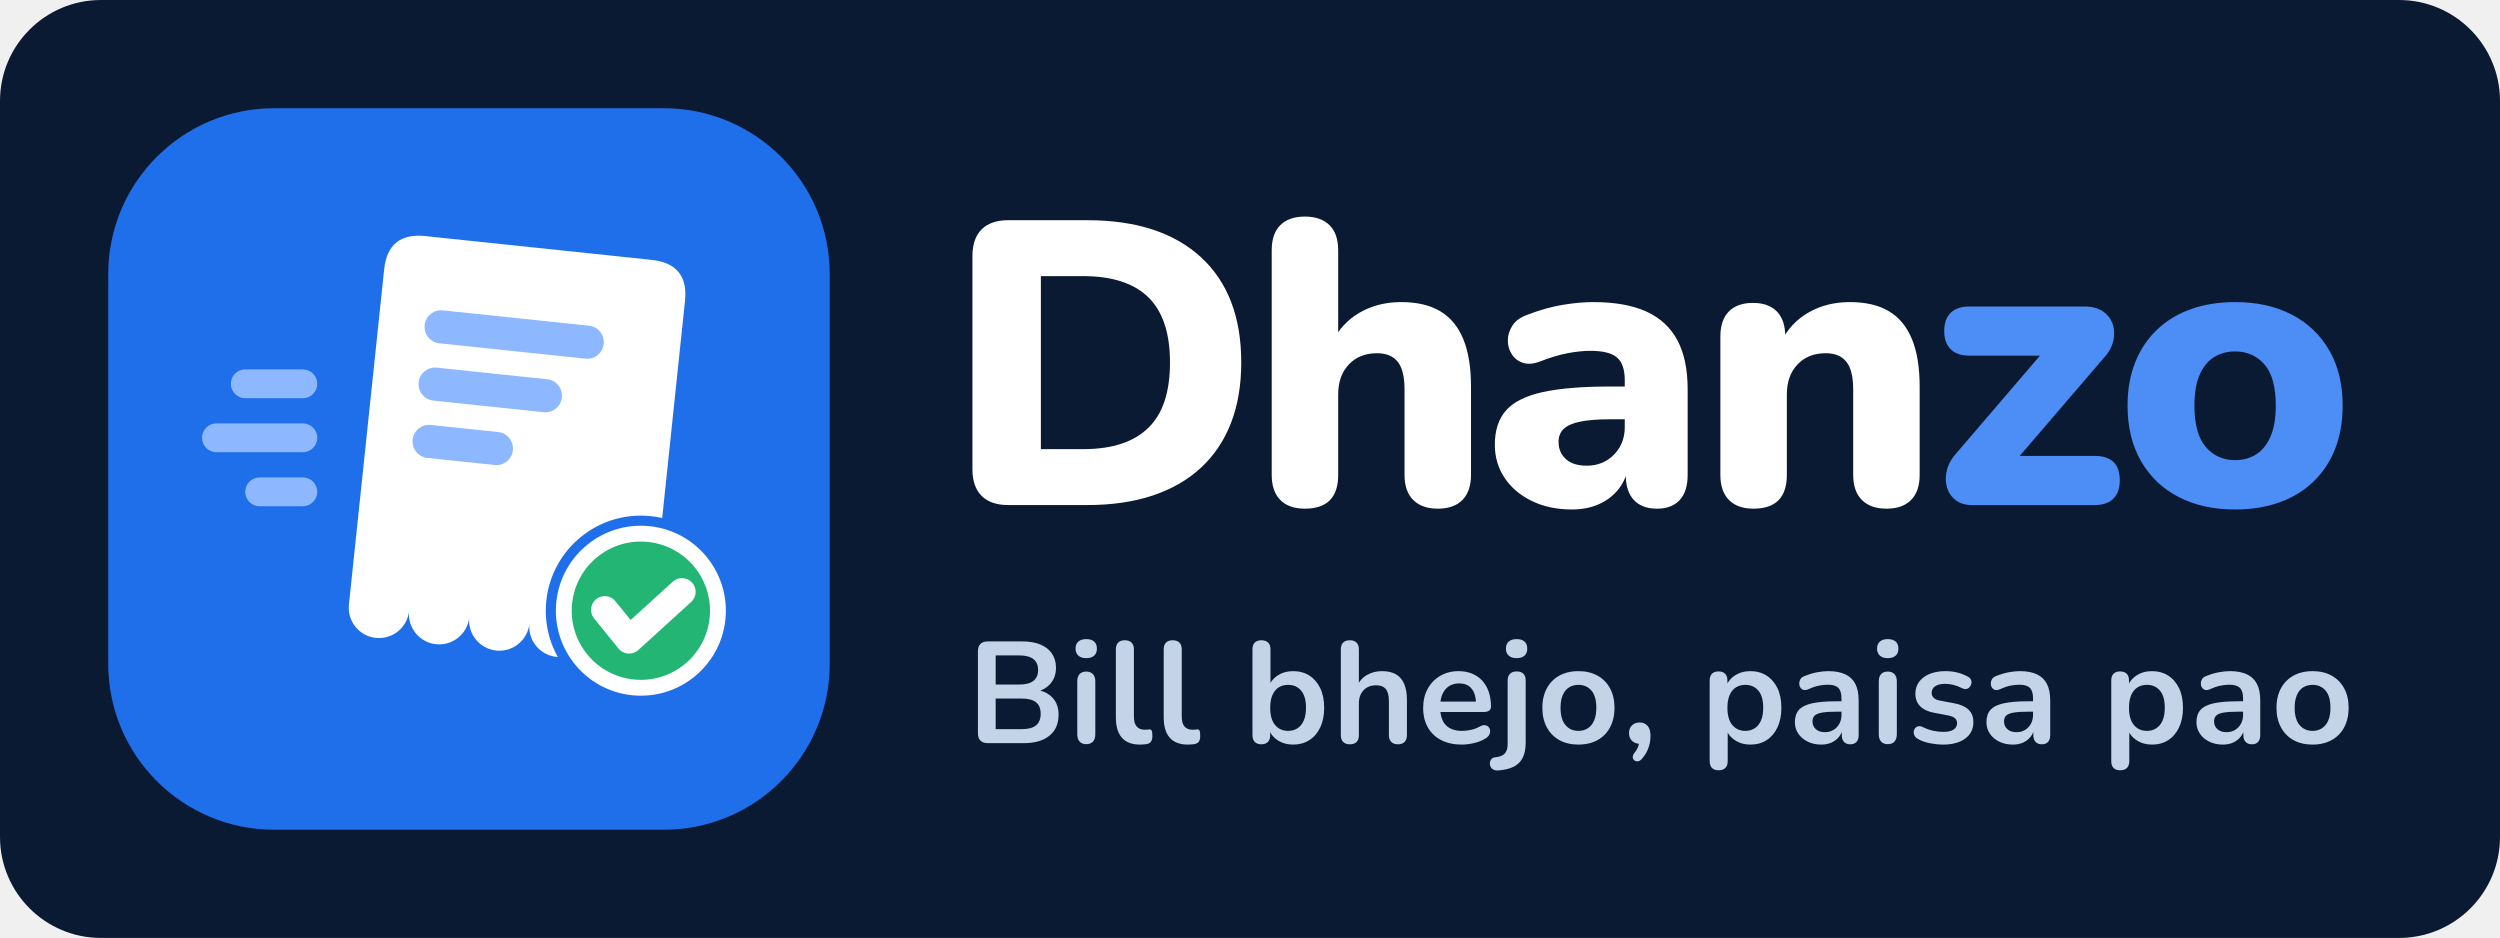
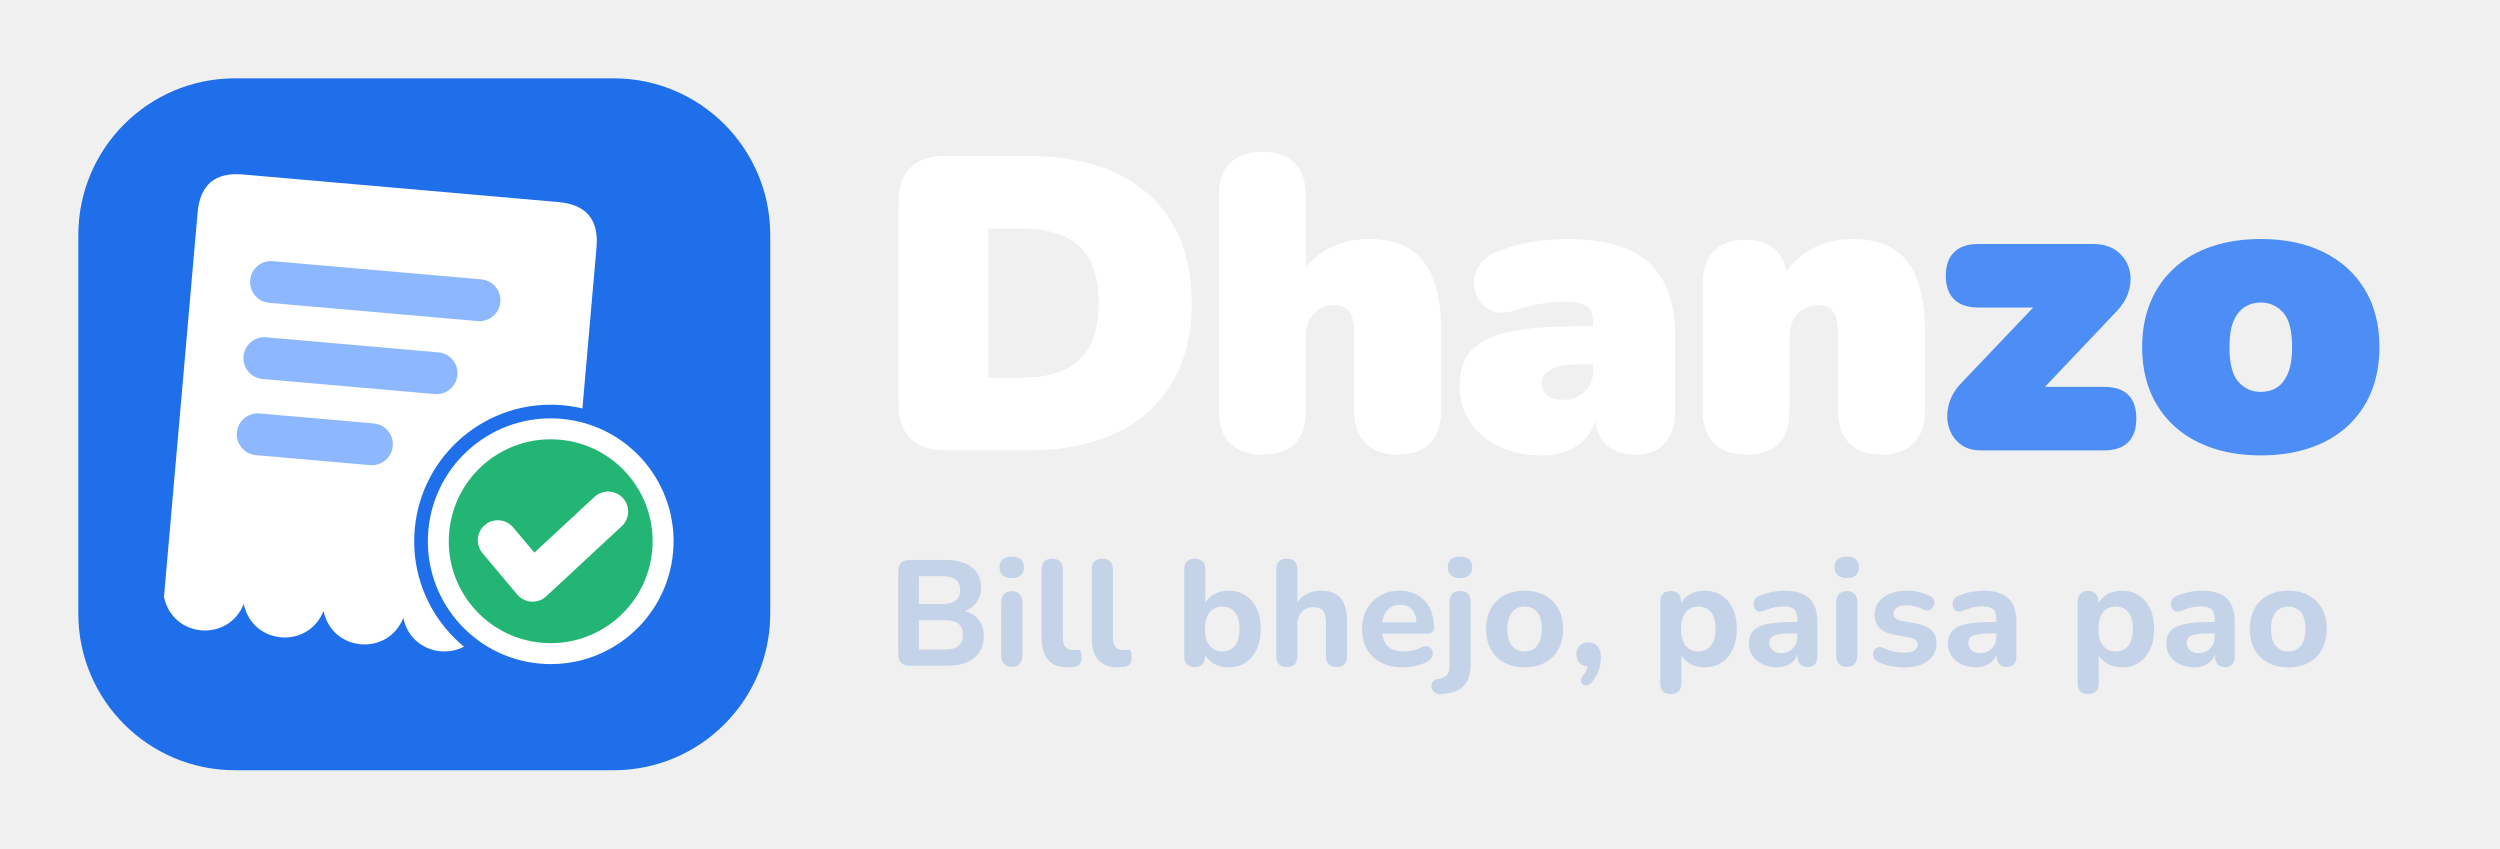
- <svg xmlns="http://www.w3.org/2000/svg" width="693" height="260" viewBox="0 0 693 260">
-   <rect width="693" height="260" rx="28" fill="#0B1A33" />
-   <g transform="translate(30 30)">
-     <rect width="200" height="200" rx="46" fill="#1F6FEB" />
-     <g transform="translate(100.00 100.00) scale(0.19965) translate(-140.66 -308.26)">
-       <g fill="#8DB8FF">
-         <rect x="-190" y="170" width="120" height="40" rx="20" />
-         <rect x="-230" y="245" width="160" height="40" rx="20" />
-         <rect x="-170" y="320" width="100" height="40" rx="20" />
-       </g>
-       <g transform="rotate(6 210 260)">
-         <path d="M52,0 H368 Q420,0 420,52 V520 A42.0,42 0 0 1 336.0,520 A42.0,42 0 0 1 252.0,520 A42.0,42 0 0 1 168.0,520 A42.0,42 0 0 1 84.0,520 A42.0,42 0 0 1 0.0,520 V52 Q0,0 52,0 Z" fill="#FFFFFF" />
+ <svg xmlns="http://www.w3.org/2000/svg" width="766" height="260" viewBox="0 0 766 260">
+   <g transform="translate(24 24)">
+     <rect width="212" height="212" rx="48" fill="#1F6FEB" />
+     <g transform="translate(106.00 106.00) scale(0.27884) translate(-266.39 -260.23)">
+       <g transform="rotate(5 220 235)">
+         <path d="M46,0 H394 Q440,0 440,46 V470 C426.8,514 365.2,514 352.0,470 C338.8,514 277.2,514 264.0,470 C250.8,514 189.2,514 176.0,470 C162.8,514 101.2,514 88.0,470 C74.8,514 13.2,514 0.0,470 V46 Q0,0 46,0 Z" fill="#FFFFFF" />
        <g fill="#8DB8FF">
-           <rect x="64" y="100" width="250" height="46" rx="23" />
-           <rect x="64" y="180" width="200" height="46" rx="23" />
-           <rect x="64" y="260" width="140" height="46" rx="23" />
+           <rect x="64" y="92" width="276" height="46" rx="23" />
+           <rect x="64" y="176" width="236" height="46" rx="23" />
+           <rect x="64" y="260" width="172" height="46" rx="23" />
        </g>
-         <circle cx="404" cy="486" r="132" fill="#1F6FEB" />
-         <circle cx="404" cy="486" r="118" fill="#FFFFFF" />
-         <circle cx="404" cy="486" r="96" fill="#22B573" />
-         <path d="M354,490 L392,528 L458,454" stroke="#FFFFFF" stroke-width="38" fill="none" stroke-linecap="round" stroke-linejoin="round" />
+         <circle cx="418" cy="372" r="150" fill="#1F6FEB" />
+         <circle cx="418" cy="372" r="135" fill="#FFFFFF" />
+         <circle cx="418" cy="372" r="112" fill="#22B573" />
+         <path d="M360,376 L402,418 L478,334" stroke="#FFFFFF" stroke-width="44" fill="none" stroke-linecap="round" stroke-linejoin="round" />
      </g>
    </g>
  </g>
-   <path d="M279.466 140.0Q274.651 140.0 272.104 137.454Q269.558 134.907 269.558 130.092V70.948Q269.558 66.133 272.104 63.586Q274.651 61.04 279.466 61.04H301.354Q321.764 61.04 332.919 71.312Q344.073 81.584 344.073 100.464Q344.073 109.931 341.223 117.267Q338.372 124.603 332.892 129.669Q327.412 134.736 319.5 137.368Q311.589 140.0 301.354 140.0ZM288.532 124.503H300.191Q306.336 124.503 310.845 123.007Q315.355 121.511 318.371 118.548Q321.387 115.585 322.854 111.07Q324.321 106.555 324.321 100.464Q324.321 88.282 318.315 82.409Q312.31 76.537 300.191 76.537H288.532ZM361.703 141.003Q357.277 141.003 354.899 138.595Q352.521 136.187 352.521 131.649V69.332Q352.521 64.794 354.899 62.416Q357.277 60.037 361.703 60.037Q366.13 60.037 368.537 62.416Q370.945 64.794 370.945 69.332V94.929H369.27Q371.894 89.526 376.942 86.632Q381.99 83.739 388.385 83.739Q394.993 83.739 399.249 86.283Q403.505 88.827 405.633 94.024Q407.761 99.221 407.761 107.21V131.649Q407.761 136.187 405.383 138.595Q403.005 141.003 398.578 141.003Q394.152 141.003 391.745 138.595Q389.337 136.187 389.337 131.649V107.989Q389.337 102.618 387.435 100.266Q385.534 97.913 381.72 97.913Q376.839 97.913 373.892 101.031Q370.945 104.149 370.945 109.36V131.649Q370.945 141.003 361.703 141.003ZM435.717 141.227Q429.462 141.227 424.627 138.877Q419.792 136.528 417.081 132.475Q414.369 128.421 414.369 123.28Q414.369 117.232 417.505 113.731Q420.641 110.23 427.643 108.688Q434.646 107.147 446.251 107.147H452.278V116.224H446.257Q441.232 116.224 438.074 116.869Q434.916 117.514 433.473 118.872Q432.031 120.229 432.031 122.502Q432.031 125.398 434.047 127.244Q436.063 129.089 439.856 129.089Q442.859 129.089 445.208 127.726Q447.558 126.363 448.971 123.953Q450.385 121.542 450.385 118.368V105.435Q450.385 100.954 448.24 99.103Q446.096 97.252 440.859 97.252Q437.984 97.252 434.552 97.903Q431.12 98.553 426.922 100.191Q424.155 101.252 422.131 100.564Q420.107 99.877 419.024 98.13Q417.942 96.384 417.968 94.277Q417.995 92.171 419.264 90.227Q420.533 88.283 423.301 87.286Q428.56 85.264 433.186 84.502Q437.813 83.739 441.627 83.739Q450.543 83.739 456.311 86.336Q462.079 88.933 464.948 94.264Q467.817 99.594 467.817 107.914V131.649Q467.817 136.187 465.631 138.595Q463.444 141.003 459.296 141.003Q455.147 141.003 452.904 138.595Q450.662 136.187 450.662 131.649V128.139L451.398 129.258Q450.774 132.912 448.665 135.581Q446.555 138.251 443.27 139.739Q439.984 141.227 435.717 141.227ZM486.071 141.003Q481.645 141.003 479.267 138.595Q476.889 136.187 476.889 131.649V93.258Q476.889 88.72 479.24 86.341Q481.592 83.963 485.906 83.963Q490.22 83.963 492.545 86.341Q494.87 88.72 494.87 93.258V99.061L493.638 94.929Q496.262 89.526 501.31 86.632Q506.358 83.739 512.753 83.739Q519.361 83.739 523.617 86.283Q527.873 88.827 530.001 94.024Q532.129 99.221 532.129 107.21V131.649Q532.129 136.187 529.751 138.595Q527.373 141.003 522.946 141.003Q518.52 141.003 516.113 138.595Q513.705 136.187 513.705 131.649V107.989Q513.705 102.618 511.803 100.266Q509.902 97.913 506.088 97.913Q501.207 97.913 498.26 101.031Q495.313 104.149 495.313 109.36V131.649Q495.313 141.003 486.071 141.003Z" fill="#FFFFFF" />
-   <path d="M546.586 140.0Q543.819 140.0 542.045 138.59Q540.272 137.179 539.664 134.993Q539.056 132.806 539.694 130.286Q540.331 127.767 542.379 125.548L569.095 94.372V98.585H545.861Q542.539 98.585 540.739 96.812Q538.939 95.039 538.939 91.775Q538.939 88.453 540.739 86.709Q542.539 84.965 545.861 84.965H577.893Q581.05 84.965 583.018 86.376Q584.986 87.786 585.677 89.973Q586.367 92.159 585.759 94.65Q585.151 97.14 583.104 99.3L555.774 131.142V126.38H580.683Q587.605 126.38 587.605 133.19Q587.605 136.454 585.831 138.227Q584.058 140.0 580.683 140.0ZM619.57 141.227Q610.578 141.227 603.88 137.755Q597.181 134.283 593.47 127.789Q589.758 121.296 589.758 112.453Q589.758 105.792 591.851 100.504Q593.944 95.216 597.88 91.438Q601.816 87.659 607.314 85.699Q612.813 83.739 619.57 83.739Q628.615 83.739 635.287 87.211Q641.959 90.683 645.671 97.12Q649.383 103.557 649.383 112.453Q649.383 119.115 647.289 124.432Q645.196 129.749 641.26 133.528Q637.324 137.307 631.826 139.267Q626.327 141.227 619.57 141.227ZM619.57 127.548Q622.915 127.548 625.438 125.932Q627.96 124.316 629.403 120.979Q630.846 117.643 630.846 112.453Q630.846 104.613 627.704 101.015Q624.563 97.417 619.57 97.417Q616.279 97.417 613.729 99.004Q611.18 100.591 609.737 103.901Q608.294 107.21 608.294 112.453Q608.294 120.235 611.436 123.892Q614.577 127.548 619.57 127.548Z" fill="#4C8DF6" />
-   <path d="M273.8 206.0Q272.48 206.0 271.78 205.3Q271.08 204.6 271.08 203.28V180.52Q271.08 179.2 271.78 178.5Q272.48 177.8 273.8 177.8H283.4Q286.36 177.8 288.44 178.68Q290.52 179.56 291.62 181.2Q292.72 182.84 292.72 185.12Q292.72 187.68 291.24 189.44Q289.76 191.2 287.2 191.8V191.2Q290.16 191.64 291.8 193.44Q293.44 195.24 293.44 198.12Q293.44 201.88 290.9 203.94Q288.36 206.0 283.84 206.0ZM276.0 202.12H283.2Q285.92 202.12 287.2 201.06Q288.48 200.0 288.48 197.88Q288.48 195.72 287.2 194.68Q285.92 193.64 283.2 193.64H276.0ZM276.0 189.76H282.52Q285.16 189.76 286.46 188.74Q287.76 187.72 287.76 185.72Q287.76 183.72 286.46 182.7Q285.16 181.68 282.52 181.68H276.0ZM301.1 206.28Q299.9 206.28 299.26 205.56Q298.62 204.84 298.62 203.56V188.88Q298.62 187.56 299.26 186.86Q299.9 186.16 301.1 186.16Q302.3 186.16 302.96 186.86Q303.62 187.56 303.62 188.88V203.56Q303.62 204.84 302.98 205.56Q302.34 206.28 301.1 206.28ZM301.1 182.44Q299.7 182.44 298.92 181.74Q298.14 181.04 298.14 179.8Q298.14 178.52 298.92 177.84Q299.7 177.16 301.1 177.16Q302.54 177.16 303.3 177.84Q304.06 178.52 304.06 179.8Q304.06 181.04 303.3 181.74Q302.54 182.44 301.1 182.44ZM316.0 206.4Q312.68 206.4 311.0 204.5Q309.32 202.6 309.32 198.92V180.0Q309.32 178.76 309.96 178.12Q310.6 177.48 311.8 177.48Q313.0 177.48 313.66 178.12Q314.32 178.76 314.32 180.0V198.68Q314.32 200.52 315.1 201.4Q315.88 202.28 317.32 202.28Q317.64 202.28 317.92 202.26Q318.2 202.24 318.48 202.2Q319.04 202.12 319.24 202.5Q319.44 202.88 319.44 204.04Q319.44 205.04 319.04 205.6Q318.64 206.16 317.72 206.28Q317.32 206.32 316.88 206.36Q316.44 206.4 316.0 206.4ZM329.26 206.4Q325.94 206.4 324.26 204.5Q322.58 202.6 322.58 198.92V180.0Q322.58 178.76 323.22 178.12Q323.86 177.48 325.06 177.48Q326.26 177.48 326.92 178.12Q327.58 178.76 327.58 180.0V198.68Q327.58 200.52 328.36 201.4Q329.14 202.28 330.58 202.28Q330.9 202.28 331.18 202.26Q331.46 202.24 331.74 202.2Q332.3 202.12 332.5 202.5Q332.7 202.88 332.7 204.04Q332.7 205.04 332.3 205.6Q331.9 206.16 330.98 206.28Q330.58 206.32 330.14 206.36Q329.7 206.4 329.26 206.4ZM358.46 206.4Q355.98 206.4 354.12 205.16Q352.26 203.92 351.66 201.84L352.1 200.84V203.76Q352.1 205.0 351.46 205.66Q350.82 206.32 349.66 206.32Q348.46 206.32 347.82 205.66Q347.18 205.0 347.18 203.76V180.0Q347.18 178.76 347.82 178.12Q348.46 177.48 349.66 177.48Q350.86 177.48 351.52 178.12Q352.18 178.76 352.18 180.0V190.4H351.7Q352.34 188.44 354.18 187.24Q356.02 186.04 358.46 186.04Q361.06 186.04 362.98 187.28Q364.9 188.52 365.98 190.78Q367.06 193.04 367.06 196.2Q367.06 199.32 365.98 201.62Q364.9 203.92 362.96 205.16Q361.02 206.4 358.46 206.4ZM357.06 202.6Q358.54 202.6 359.66 201.88Q360.78 201.16 361.4 199.74Q362.02 198.32 362.02 196.2Q362.02 193.0 360.66 191.42Q359.3 189.84 357.06 189.84Q355.58 189.84 354.46 190.54Q353.34 191.24 352.72 192.66Q352.1 194.08 352.1 196.2Q352.1 199.36 353.46 200.98Q354.82 202.6 357.06 202.6ZM374.16 206.32Q372.96 206.32 372.32 205.66Q371.68 205.0 371.68 203.76V180.0Q371.68 178.76 372.32 178.12Q372.96 177.48 374.16 177.48Q375.36 177.48 376.02 178.12Q376.68 178.76 376.68 180.0V190.36H376.12Q377.0 188.24 378.86 187.14Q380.72 186.04 383.08 186.04Q385.44 186.04 386.96 186.92Q388.48 187.8 389.24 189.58Q390.0 191.36 390.0 194.08V203.76Q390.0 205.0 389.36 205.66Q388.72 206.32 387.52 206.32Q386.32 206.32 385.66 205.66Q385.0 205.0 385.0 203.76V194.32Q385.0 192.04 384.14 191.0Q383.28 189.96 381.48 189.96Q379.28 189.96 377.98 191.34Q376.68 192.72 376.68 195.0V203.76Q376.68 206.32 374.16 206.32ZM405.22 206.4Q401.9 206.4 399.5 205.16Q397.1 203.92 395.8 201.64Q394.5 199.36 394.5 196.24Q394.5 193.2 395.76 190.92Q397.02 188.64 399.24 187.34Q401.46 186.04 404.3 186.04Q406.38 186.04 408.04 186.72Q409.7 187.4 410.88 188.68Q412.06 189.96 412.68 191.78Q413.3 193.6 413.3 195.88Q413.3 196.6 412.8 196.98Q412.3 197.36 411.38 197.36H398.54V194.48H409.78L409.14 195.08Q409.14 193.24 408.6 192.0Q408.06 190.76 407.04 190.1Q406.02 189.44 404.5 189.44Q402.82 189.44 401.64 190.22Q400.46 191.0 399.84 192.42Q399.22 193.84 399.22 195.8V196.08Q399.22 199.36 400.76 200.98Q402.3 202.6 405.3 202.6Q406.34 202.6 407.64 202.34Q408.94 202.08 410.1 201.44Q410.94 200.96 411.58 201.02Q412.22 201.08 412.6 201.48Q412.98 201.88 413.06 202.46Q413.14 203.04 412.84 203.64Q412.54 204.24 411.82 204.68Q410.42 205.56 408.6 205.98Q406.78 206.4 405.22 206.4ZM415.36 213.56Q414.48 213.64 413.92 213.3Q413.36 212.96 413.14 212.44Q412.92 211.92 413.0 211.36Q413.08 210.8 413.46 210.38Q413.84 209.96 414.48 209.92Q416.28 209.76 417.1 208.9Q417.92 208.04 417.92 206.28V188.64Q417.92 187.4 418.58 186.76Q419.24 186.12 420.44 186.12Q421.64 186.12 422.28 186.76Q422.92 187.4 422.92 188.64V205.84Q422.92 208.4 422.1 210.04Q421.28 211.68 419.62 212.52Q417.96 213.36 415.36 213.56ZM420.4 182.44Q419 182.44 418.22 181.74Q417.44 181.04 417.44 179.8Q417.44 178.52 418.22 177.84Q419 177.16 420.4 177.16Q421.84 177.16 422.6 177.84Q423.36 178.52 423.36 179.8Q423.36 181.04 422.6 181.74Q421.84 182.44 420.4 182.44ZM437.54 206.4Q434.5 206.4 432.26 205.16Q430.02 203.92 428.78 201.62Q427.54 199.32 427.54 196.2Q427.54 193.84 428.24 191.98Q428.94 190.12 430.26 188.78Q431.58 187.44 433.42 186.74Q435.26 186.04 437.54 186.04Q440.58 186.04 442.82 187.28Q445.06 188.52 446.3 190.8Q447.54 193.08 447.54 196.2Q447.54 198.56 446.84 200.44Q446.14 202.32 444.82 203.66Q443.5 205.0 441.66 205.7Q439.82 206.4 437.54 206.4ZM437.54 202.6Q439.02 202.6 440.14 201.88Q441.26 201.16 441.88 199.74Q442.5 198.32 442.5 196.2Q442.5 193.0 441.14 191.42Q439.78 189.84 437.54 189.84Q436.06 189.84 434.94 190.54Q433.82 191.24 433.2 192.66Q432.58 194.08 432.58 196.2Q432.58 199.36 433.94 200.98Q435.3 202.6 437.54 202.6ZM455.2 210.28Q454.68 210.92 454.1 211.02Q453.52 211.12 453.08 210.8Q452.64 210.48 452.6 209.9Q452.56 209.32 453.12 208.64Q453.92 207.64 454.2 206.64Q454.48 205.64 454.48 204.84L454.68 206.2Q453.28 206.2 452.42 205.38Q451.56 204.56 451.56 203.2Q451.56 201.92 452.36 201.1Q453.16 200.28 454.52 200.28Q455.92 200.28 456.72 201.22Q457.52 202.16 457.52 203.92Q457.52 204.88 457.34 205.9Q457.16 206.92 456.66 208.02Q456.16 209.12 455.2 210.28ZM476.4 213.52Q475.2 213.52 474.56 212.88Q473.92 212.24 473.92 211.0V188.64Q473.92 187.4 474.56 186.76Q475.2 186.12 476.36 186.12Q477.56 186.12 478.2 186.76Q478.84 187.4 478.84 188.64V191.76L478.4 190.56Q479 188.52 480.86 187.28Q482.72 186.04 485.2 186.04Q487.76 186.04 489.7 187.28Q491.64 188.52 492.72 190.78Q493.8 193.04 493.8 196.2Q493.8 199.32 492.72 201.62Q491.64 203.92 489.72 205.16Q487.8 206.4 485.2 206.4Q482.76 206.4 480.92 205.18Q479.08 203.96 478.44 202.0H478.92V211.0Q478.92 212.24 478.26 212.88Q477.6 213.52 476.4 213.52ZM483.8 202.6Q485.28 202.6 486.4 201.88Q487.52 201.16 488.14 199.74Q488.76 198.32 488.76 196.2Q488.76 193.0 487.4 191.42Q486.04 189.84 483.8 189.84Q482.32 189.84 481.2 190.54Q480.08 191.24 479.46 192.66Q478.84 194.08 478.84 196.2Q478.84 199.36 480.2 200.98Q481.56 202.6 483.8 202.6ZM504.86 206.4Q502.74 206.4 501.08 205.58Q499.42 204.76 498.48 203.36Q497.54 201.96 497.54 200.2Q497.54 198.04 498.66 196.78Q499.78 195.52 502.3 194.96Q504.82 194.4 509.06 194.4H511.06V197.28H509.1Q506.62 197.28 505.14 197.52Q503.66 197.76 503.04 198.34Q502.42 198.92 502.42 199.96Q502.42 201.28 503.34 202.12Q504.26 202.96 505.9 202.96Q507.22 202.96 508.24 202.34Q509.26 201.72 509.86 200.64Q510.46 199.56 510.46 198.16V193.56Q510.46 191.56 509.58 190.68Q508.7 189.8 506.62 189.8Q505.46 189.8 504.12 190.08Q502.78 190.36 501.3 191.04Q500.54 191.4 499.96 191.24Q499.38 191.08 499.06 190.58Q498.74 190.08 498.74 189.48Q498.74 188.88 499.06 188.3Q499.38 187.72 500.14 187.44Q501.98 186.68 503.68 186.36Q505.38 186.04 506.78 186.04Q509.66 186.04 511.52 186.92Q513.38 187.8 514.3 189.58Q515.22 191.36 515.22 194.16V203.76Q515.22 205.0 514.62 205.66Q514.02 206.32 512.9 206.32Q511.78 206.32 511.16 205.66Q510.54 205.0 510.54 203.76V201.84H510.86Q510.58 203.24 509.76 204.26Q508.94 205.28 507.7 205.84Q506.46 206.4 504.86 206.4ZM523.28 206.28Q522.08 206.28 521.44 205.56Q520.8 204.84 520.8 203.56V188.88Q520.8 187.56 521.44 186.86Q522.08 186.16 523.28 186.16Q524.48 186.16 525.14 186.86Q525.8 187.56 525.8 188.88V203.56Q525.8 204.84 525.16 205.56Q524.52 206.28 523.28 206.28ZM523.28 182.44Q521.88 182.44 521.1 181.74Q520.32 181.04 520.32 179.8Q520.32 178.52 521.1 177.84Q521.88 177.16 523.28 177.16Q524.72 177.16 525.48 177.84Q526.24 178.52 526.24 179.8Q526.24 181.04 525.48 181.74Q524.72 182.44 523.28 182.44ZM538.66 206.4Q536.94 206.4 535.02 206.04Q533.1 205.68 531.58 204.8Q530.94 204.4 530.68 203.86Q530.42 203.32 530.48 202.78Q530.54 202.24 530.88 201.84Q531.22 201.44 531.76 201.32Q532.3 201.2 532.94 201.52Q534.54 202.28 535.94 202.58Q537.34 202.88 538.7 202.88Q540.62 202.88 541.56 202.22Q542.5 201.56 542.5 200.48Q542.5 199.56 541.88 199.06Q541.26 198.56 540.02 198.32L536.02 197.56Q533.54 197.08 532.24 195.74Q530.94 194.4 530.94 192.28Q530.94 190.36 532.0 188.96Q533.06 187.56 534.94 186.8Q536.82 186.04 539.26 186.04Q541.02 186.04 542.56 186.42Q544.1 186.8 545.54 187.6Q546.14 187.92 546.36 188.44Q546.58 188.96 546.46 189.5Q546.34 190.04 545.98 190.46Q545.62 190.88 545.08 190.98Q544.54 191.08 543.86 190.76Q542.62 190.12 541.48 189.84Q540.34 189.56 539.3 189.56Q537.34 189.56 536.4 190.24Q535.46 190.92 535.46 192.04Q535.46 192.88 536.02 193.44Q536.58 194.0 537.74 194.2L541.74 194.96Q544.34 195.44 545.68 196.72Q547.02 198.0 547.02 200.16Q547.02 203.08 544.74 204.74Q542.46 206.4 538.66 206.4ZM557.96 206.4Q555.84 206.4 554.18 205.58Q552.52 204.76 551.58 203.36Q550.64 201.96 550.64 200.2Q550.64 198.04 551.76 196.78Q552.88 195.52 555.4 194.96Q557.92 194.4 562.16 194.4H564.16V197.28H562.2Q559.72 197.28 558.24 197.52Q556.76 197.76 556.14 198.34Q555.52 198.92 555.52 199.96Q555.52 201.28 556.44 202.12Q557.36 202.96 559.0 202.96Q560.32 202.96 561.34 202.34Q562.36 201.72 562.96 200.64Q563.56 199.56 563.56 198.16V193.56Q563.56 191.56 562.68 190.68Q561.8 189.8 559.72 189.8Q558.56 189.8 557.22 190.08Q555.88 190.36 554.4 191.04Q553.64 191.4 553.06 191.24Q552.48 191.08 552.16 190.58Q551.84 190.08 551.84 189.48Q551.84 188.88 552.16 188.3Q552.48 187.72 553.24 187.44Q555.08 186.68 556.78 186.36Q558.48 186.04 559.88 186.04Q562.76 186.04 564.62 186.92Q566.48 187.8 567.4 189.58Q568.32 191.36 568.32 194.16V203.76Q568.32 205.0 567.72 205.66Q567.12 206.32 566.0 206.32Q564.88 206.32 564.26 205.66Q563.64 205.0 563.64 203.76V201.84H563.96Q563.68 203.24 562.86 204.26Q562.04 205.28 560.8 205.84Q559.56 206.4 557.96 206.4ZM587.72 213.52Q586.52 213.52 585.88 212.88Q585.24 212.24 585.24 211.0V188.64Q585.24 187.4 585.88 186.76Q586.52 186.12 587.68 186.12Q588.88 186.12 589.52 186.76Q590.16 187.4 590.16 188.64V191.76L589.72 190.56Q590.32 188.52 592.18 187.28Q594.04 186.04 596.52 186.04Q599.08 186.04 601.02 187.28Q602.96 188.52 604.04 190.78Q605.12 193.04 605.12 196.2Q605.12 199.32 604.04 201.62Q602.96 203.92 601.04 205.16Q599.12 206.4 596.52 206.4Q594.08 206.4 592.24 205.18Q590.4 203.96 589.76 202.0H590.24V211.0Q590.24 212.24 589.58 212.88Q588.92 213.52 587.72 213.52ZM595.12 202.6Q596.6 202.6 597.72 201.88Q598.84 201.16 599.46 199.74Q600.08 198.32 600.08 196.2Q600.08 193.0 598.72 191.42Q597.36 189.84 595.12 189.84Q593.64 189.84 592.52 190.54Q591.4 191.24 590.78 192.66Q590.16 194.08 590.16 196.2Q590.16 199.36 591.52 200.98Q592.88 202.6 595.12 202.6ZM616.18 206.4Q614.06 206.4 612.4 205.58Q610.74 204.76 609.8 203.36Q608.86 201.96 608.86 200.2Q608.86 198.04 609.98 196.78Q611.1 195.52 613.62 194.96Q616.14 194.4 620.38 194.4H622.38V197.28H620.42Q617.94 197.28 616.46 197.52Q614.98 197.76 614.36 198.34Q613.74 198.92 613.74 199.96Q613.74 201.28 614.66 202.12Q615.58 202.96 617.22 202.96Q618.54 202.96 619.56 202.34Q620.58 201.72 621.18 200.64Q621.78 199.56 621.78 198.16V193.56Q621.78 191.56 620.9 190.68Q620.02 189.8 617.94 189.8Q616.78 189.8 615.44 190.08Q614.1 190.36 612.62 191.04Q611.86 191.4 611.28 191.24Q610.7 191.08 610.38 190.58Q610.06 190.08 610.06 189.48Q610.06 188.88 610.38 188.3Q610.7 187.72 611.46 187.44Q613.3 186.68 615 186.36Q616.7 186.04 618.1 186.04Q620.98 186.04 622.84 186.92Q624.7 187.8 625.62 189.58Q626.54 191.36 626.54 194.16V203.76Q626.54 205.0 625.94 205.66Q625.34 206.32 624.22 206.32Q623.1 206.32 622.48 205.66Q621.86 205.0 621.86 203.76V201.84H622.18Q621.9 203.24 621.08 204.26Q620.26 205.28 619.02 205.84Q617.78 206.4 616.18 206.4ZM641.04 206.4Q638.0 206.4 635.76 205.16Q633.52 203.92 632.28 201.62Q631.04 199.32 631.04 196.2Q631.04 193.84 631.74 191.98Q632.44 190.12 633.76 188.78Q635.08 187.44 636.92 186.74Q638.76 186.04 641.04 186.04Q644.08 186.04 646.32 187.28Q648.56 188.52 649.8 190.8Q651.04 193.08 651.04 196.2Q651.04 198.56 650.34 200.44Q649.64 202.32 648.32 203.66Q647.0 205.0 645.16 205.7Q643.32 206.4 641.04 206.4ZM641.04 202.6Q642.52 202.6 643.64 201.88Q644.76 201.16 645.38 199.74Q646.0 198.32 646.0 196.2Q646.0 193.0 644.64 191.42Q643.28 189.84 641.04 189.84Q639.56 189.84 638.44 190.54Q637.32 191.24 636.7 192.66Q636.08 194.08 636.08 196.2Q636.08 199.36 637.44 200.98Q638.8 202.6 641.04 202.6Z" fill="#C5D3E8" />
+   <path d="M289.504 138.0Q282.592 138.0 278.944 134.352Q275.296 130.704 275.296 123.792V61.968Q275.296 55.056 278.944 51.408Q282.592 47.76 289.504 47.76H314.72Q338.784 47.76 351.968 59.6Q365.152 71.44 365.152 92.816Q365.152 103.568 361.76 111.952Q358.368 120.336 351.904 126.16Q345.44 131.984 336.096 134.992Q326.752 138.0 314.72 138.0ZM302.816 115.728H313.056Q319.072 115.728 323.488 114.32Q327.904 112.912 330.848 110.096Q333.792 107.28 335.2 102.992Q336.608 98.704 336.608 92.816Q336.608 81.04 330.784 75.536Q324.96 70.032 313.056 70.032H302.816ZM386.784 139.28Q380.384 139.28 376.928 135.824Q373.472 132.368 373.472 125.84V59.92Q373.472 53.392 376.928 49.936Q380.384 46.48 386.784 46.48Q393.184 46.48 396.64 49.936Q400.096 53.392 400.096 59.92V84.88H398.048Q401.248 79.376 406.816 76.304Q412.384 73.232 419.424 73.232Q426.976 73.232 431.84 76.24Q436.704 79.248 439.136 85.456Q441.568 91.664 441.568 101.264V125.84Q441.568 132.368 438.112 135.824Q434.656 139.28 428.256 139.28Q421.856 139.28 418.4 135.824Q414.944 132.368 414.944 125.84V102.288Q414.944 97.424 413.408 95.44Q411.872 93.456 409.056 93.456Q405.088 93.456 402.592 96.08Q400.096 98.704 400.096 103.184V125.84Q400.096 139.28 386.784 139.28ZM472.672 139.536Q465.12 139.536 459.36 136.784Q453.6 134.032 450.4 129.232Q447.2 124.432 447.2 118.288Q447.2 111.376 450.784 107.408Q454.368 103.44 462.304 101.712Q470.24 99.984 483.168 99.984H490.592V111.632H483.04Q479.712 111.632 477.344 112.336Q474.976 113.04 473.696 114.256Q472.416 115.472 472.416 117.264Q472.416 119.568 474.016 121.04Q475.616 122.512 478.944 122.512Q481.504 122.512 483.552 121.424Q485.6 120.336 486.88 118.352Q488.16 116.368 488.16 113.68V98.832Q488.16 95.12 486.112 93.776Q484.064 92.432 478.816 92.432Q476.0 92.432 472.48 93.008Q468.96 93.584 464.096 95.12Q460.128 96.4 457.312 95.312Q454.496 94.224 453.024 91.792Q451.552 89.36 451.616 86.416Q451.68 83.472 453.6 80.848Q455.52 78.224 459.488 76.816Q465.632 74.64 470.752 73.936Q475.872 73.232 480.096 73.232Q491.36 73.232 498.656 76.368Q505.952 79.504 509.6 86.032Q513.248 92.56 513.248 102.672V125.84Q513.248 132.368 510.112 135.824Q506.976 139.28 500.96 139.28Q494.944 139.28 491.744 135.824Q488.544 132.368 488.544 125.84V124.176L489.184 126.864Q488.672 130.704 486.496 133.52Q484.32 136.336 480.8 137.936Q477.28 139.536 472.672 139.536ZM535.008 139.28Q528.608 139.28 525.152 135.824Q521.696 132.368 521.696 125.84V86.928Q521.696 80.4 525.088 76.944Q528.48 73.488 534.752 73.488Q541.024 73.488 544.352 76.944Q547.68 80.4 547.68 86.928V91.28L546.272 84.88Q549.472 79.376 555.04 76.304Q560.608 73.232 567.648 73.232Q575.2 73.232 580.064 76.24Q584.928 79.248 587.36 85.456Q589.792 91.664 589.792 101.264V125.84Q589.792 132.368 586.336 135.824Q582.88 139.28 576.48 139.28Q570.08 139.28 566.624 135.824Q563.168 132.368 563.168 125.84V102.288Q563.168 97.424 561.632 95.44Q560.096 93.456 557.28 93.456Q553.312 93.456 550.816 96.08Q548.32 98.704 548.32 103.184V125.84Q548.32 139.28 535.008 139.28Z" fill="#FFFFFF" />
+   <path d="M606.944 138.0Q602.976 138.0 600.48 135.952Q597.984 133.904 597.088 130.768Q596.192 127.632 597.088 124.048Q597.984 120.464 600.928 117.392L628.576 88.336V94.224H606.048Q601.312 94.224 598.752 91.728Q596.192 89.232 596.192 84.496Q596.192 79.76 598.752 77.264Q601.312 74.768 606.048 74.768H641.248Q645.728 74.768 648.48 76.816Q651.232 78.864 652.256 82.0Q653.28 85.136 652.384 88.72Q651.488 92.304 648.544 95.376L620.128 125.328V118.544H644.704Q654.56 118.544 654.56 128.272Q654.56 133.008 652.064 135.504Q649.568 138.0 644.704 138.0ZM692.704 139.536Q681.824 139.536 673.632 135.568Q665.44 131.6 660.896 124.112Q656.352 116.624 656.352 106.384Q656.352 98.704 658.912 92.56Q661.472 86.416 666.272 82.064Q671.072 77.712 677.792 75.472Q684.512 73.232 692.704 73.232Q703.712 73.232 711.84 77.2Q719.968 81.168 724.512 88.592Q729.056 96.016 729.056 106.384Q729.056 114.064 726.496 120.208Q723.936 126.352 719.136 130.704Q714.336 135.056 707.616 137.296Q700.896 139.536 692.704 139.536ZM692.704 120.08Q695.52 120.08 697.632 118.736Q699.744 117.392 701.024 114.384Q702.304 111.376 702.304 106.384Q702.304 98.832 699.552 95.76Q696.8 92.688 692.704 92.688Q690.016 92.688 687.84 94.032Q685.664 95.376 684.384 98.32Q683.104 101.264 683.104 106.384Q683.104 113.936 685.856 117.008Q688.608 120.08 692.704 120.08Z" fill="#4C8DF6" />
+   <path d="M278.709 204.0Q277.009 204.0 276.109 203.1Q275.209 202.2 275.209 200.5V175.07Q275.209 173.37 276.109 172.47Q277.009 171.57 278.709 171.57H289.809Q293.239 171.57 295.649 172.586Q298.058 173.603 299.332 175.489Q300.605 177.375 300.605 179.979Q300.605 182.897 298.925 184.921Q297.244 186.945 294.344 187.644V186.937Q297.722 187.477 299.582 189.543Q301.442 191.609 301.442 194.895Q301.442 199.201 298.482 201.601Q295.522 204.0 290.298 204.0ZM281.576 199.028H289.441Q292.344 199.028 293.699 197.904Q295.055 196.78 295.055 194.532Q295.055 192.247 293.699 191.142Q292.344 190.037 289.441 190.037H281.576ZM281.576 185.065H288.642Q291.47 185.065 292.84 183.995Q294.209 182.926 294.209 180.799Q294.209 178.672 292.84 177.607Q291.47 176.542 288.642 176.542H281.576ZM309.996 204.348Q308.443 204.348 307.612 203.425Q306.78 202.502 306.78 200.831V184.632Q306.78 182.924 307.612 182.019Q308.443 181.115 309.996 181.115Q311.549 181.115 312.398 182.019Q313.248 182.924 313.248 184.632V200.831Q313.248 202.502 312.421 203.425Q311.595 204.348 309.996 204.348ZM309.996 177.139Q308.213 177.139 307.233 176.27Q306.254 175.4 306.254 173.835Q306.254 172.234 307.233 171.383Q308.213 170.531 309.996 170.531Q311.816 170.531 312.776 171.383Q313.737 172.234 313.737 173.835Q313.737 175.4 312.776 176.27Q311.816 177.139 309.996 177.139ZM327.137 204.477Q323.138 204.477 321.158 202.236Q319.178 199.995 319.178 195.599V174.446Q319.178 172.847 320.01 172.016Q320.841 171.185 322.394 171.185Q323.947 171.185 324.796 172.016Q325.646 172.847 325.646 174.446V195.331Q325.646 197.318 326.478 198.26Q327.31 199.203 328.785 199.203Q329.144 199.203 329.475 199.167Q329.805 199.131 330.145 199.094Q330.841 199.019 331.114 199.504Q331.387 199.988 331.387 201.478Q331.387 202.758 330.875 203.449Q330.363 204.141 329.228 204.313Q328.793 204.359 328.231 204.418Q327.669 204.477 327.137 204.477ZM342.479 204.477Q338.48 204.477 336.5 202.236Q334.52 199.995 334.52 195.599V174.446Q334.52 172.847 335.352 172.016Q336.183 171.185 337.736 171.185Q339.289 171.185 340.138 172.016Q340.988 172.847 340.988 174.446V195.331Q340.988 197.318 341.82 198.26Q342.652 199.203 344.127 199.203Q344.486 199.203 344.817 199.167Q345.147 199.131 345.487 199.094Q346.183 199.019 346.456 199.504Q346.729 199.988 346.729 201.478Q346.729 202.758 346.217 203.449Q345.705 204.141 344.57 204.313Q344.135 204.359 343.573 204.418Q343.011 204.477 342.479 204.477ZM376.41 204.477Q373.627 204.477 371.514 203.095Q369.401 201.712 368.719 199.415L369.225 198.049V201.087Q369.225 202.686 368.403 203.535Q367.581 204.385 366.065 204.385Q364.512 204.385 363.685 203.535Q362.858 202.686 362.858 201.087V174.446Q362.858 172.847 363.69 172.016Q364.521 171.185 366.074 171.185Q367.627 171.185 368.476 172.016Q369.326 172.847 369.326 174.446V185.792H368.774Q369.501 183.642 371.592 182.314Q373.682 180.985 376.41 180.985Q379.382 180.985 381.595 182.411Q383.807 183.837 385.053 186.449Q386.3 189.061 386.3 192.713Q386.3 196.318 385.053 198.972Q383.807 201.625 381.576 203.051Q379.345 204.477 376.41 204.477ZM374.506 199.614Q376.078 199.614 377.267 198.851Q378.455 198.088 379.121 196.559Q379.786 195.03 379.786 192.713Q379.786 189.214 378.33 187.531Q376.874 185.848 374.506 185.848Q372.942 185.848 371.749 186.593Q370.556 187.337 369.891 188.862Q369.225 190.387 369.225 192.713Q369.225 196.174 370.681 197.894Q372.137 199.614 374.506 199.614ZM394.25 204.385Q392.697 204.385 391.866 203.535Q391.034 202.686 391.034 201.087V174.446Q391.034 172.847 391.866 172.016Q392.697 171.185 394.25 171.185Q395.803 171.185 396.652 172.016Q397.502 172.847 397.502 174.446V185.806H396.841Q397.879 183.455 399.992 182.22Q402.105 180.985 404.784 180.985Q407.498 180.985 409.246 182.01Q410.994 183.035 411.868 185.117Q412.742 187.199 412.742 190.387V201.087Q412.742 202.686 411.911 203.535Q411.08 204.385 409.527 204.385Q407.974 204.385 407.124 203.535Q406.275 202.686 406.275 201.087V190.68Q406.275 188.223 405.368 187.118Q404.461 186.012 402.59 186.012Q400.267 186.012 398.885 187.478Q397.502 188.944 397.502 191.376V201.087Q397.502 204.385 394.25 204.385ZM429.978 204.477Q426.065 204.477 423.232 203.043Q420.398 201.608 418.869 198.973Q417.339 196.338 417.339 192.741Q417.339 189.245 418.814 186.615Q420.289 183.984 422.885 182.485Q425.481 180.985 428.799 180.985Q431.234 180.985 433.187 181.78Q435.139 182.575 436.53 184.065Q437.922 185.554 438.652 187.669Q439.383 189.783 439.383 192.423Q439.383 193.276 438.825 193.713Q438.267 194.15 437.201 194.15H422.633V190.674H434.755L434.028 191.33Q434.028 189.343 433.45 188.021Q432.872 186.699 431.782 186.005Q430.691 185.311 429.072 185.311Q427.287 185.311 426.021 186.138Q424.755 186.966 424.09 188.5Q423.424 190.033 423.424 192.192V192.531Q423.424 196.156 425.1 197.885Q426.776 199.614 430.105 199.614Q431.249 199.614 432.692 199.333Q434.135 199.051 435.426 198.393Q436.461 197.867 437.24 198.001Q438.02 198.134 438.47 198.668Q438.92 199.201 438.999 199.942Q439.078 200.682 438.694 201.416Q438.31 202.149 437.413 202.646Q435.811 203.58 433.8 204.029Q431.79 204.477 429.978 204.477ZM441.6 212.668Q440.467 212.743 439.763 212.304Q439.058 211.866 438.788 211.203Q438.517 210.54 438.627 209.831Q438.736 209.122 439.221 208.6Q439.705 208.078 440.502 208.024Q442.407 207.857 443.273 206.95Q444.138 206.043 444.138 204.192V184.339Q444.138 182.74 444.987 181.909Q445.837 181.077 447.39 181.077Q448.943 181.077 449.774 181.909Q450.605 182.74 450.605 184.339V203.6Q450.605 206.587 449.632 208.534Q448.659 210.48 446.681 211.481Q444.703 212.481 441.6 212.668ZM447.344 177.139Q445.561 177.139 444.582 176.27Q443.603 175.4 443.603 173.835Q443.603 172.234 444.582 171.383Q445.561 170.531 447.344 170.531Q449.165 170.531 450.125 171.383Q451.085 172.234 451.085 173.835Q451.085 175.4 450.125 176.27Q449.165 177.139 447.344 177.139ZM467.131 204.477Q463.557 204.477 460.912 203.051Q458.267 201.625 456.802 198.972Q455.337 196.318 455.337 192.713Q455.337 189.99 456.164 187.838Q456.99 185.686 458.547 184.141Q460.104 182.595 462.276 181.79Q464.448 180.985 467.131 180.985Q470.713 180.985 473.354 182.411Q475.995 183.837 477.46 186.468Q478.925 189.099 478.925 192.713Q478.925 195.435 478.098 197.606Q477.272 199.777 475.715 201.322Q474.158 202.867 471.986 203.672Q469.813 204.477 467.131 204.477ZM467.131 199.614Q468.703 199.614 469.892 198.851Q471.08 198.088 471.746 196.559Q472.411 195.03 472.411 192.713Q472.411 189.214 470.955 187.531Q469.499 185.848 467.131 185.848Q465.567 185.848 464.374 186.593Q463.182 187.337 462.516 188.862Q461.851 190.387 461.851 192.713Q461.851 196.174 463.307 197.894Q464.762 199.614 467.131 199.614ZM487.637 209.104Q486.987 209.909 486.255 210.028Q485.523 210.147 484.978 209.745Q484.433 209.342 484.379 208.619Q484.324 207.896 485.02 207.053Q486.009 205.843 486.348 204.637Q486.688 203.43 486.688 202.476L486.926 204.239Q485.169 204.239 484.089 203.218Q483.01 202.197 483.01 200.486Q483.01 198.867 484.016 197.842Q485.023 196.817 486.742 196.817Q488.508 196.817 489.51 198.001Q490.512 199.186 490.512 201.375Q490.512 202.539 490.297 203.76Q490.081 204.98 489.463 206.31Q488.844 207.64 487.637 209.104ZM511.924 212.665Q510.371 212.665 509.54 211.834Q508.708 211.003 508.708 209.404V184.339Q508.708 182.74 509.535 181.909Q510.362 181.077 511.869 181.077Q513.422 181.077 514.249 181.909Q515.075 182.74 515.075 184.339V187.65L514.569 186.011Q515.251 183.751 517.364 182.368Q519.477 180.985 522.26 180.985Q525.195 180.985 527.426 182.411Q529.657 183.837 530.903 186.449Q532.15 189.061 532.15 192.713Q532.15 196.318 530.903 198.972Q529.657 201.625 527.445 203.051Q525.232 204.477 522.26 204.477Q519.532 204.477 517.442 203.131Q515.351 201.784 514.624 199.633H515.176V209.404Q515.176 211.003 514.326 211.834Q513.477 212.665 511.924 212.665ZM520.356 199.614Q521.928 199.614 523.117 198.851Q524.305 198.088 524.971 196.559Q525.636 195.03 525.636 192.713Q525.636 189.214 524.18 187.531Q522.724 185.848 520.356 185.848Q518.792 185.848 517.599 186.593Q516.406 187.337 515.741 188.862Q515.075 190.387 515.075 192.713Q515.075 196.174 516.531 197.894Q517.987 199.614 520.356 199.614ZM544.429 204.477Q541.939 204.477 540 203.526Q538.06 202.574 536.966 200.942Q535.872 199.311 535.872 197.252Q535.872 194.768 537.16 193.323Q538.448 191.879 541.338 191.239Q544.227 190.599 549.06 190.599H551.429V194.076H549.089Q546.548 194.076 545.006 194.347Q543.464 194.619 542.798 195.243Q542.133 195.867 542.133 196.959Q542.133 198.347 543.1 199.231Q544.067 200.115 545.824 200.115Q547.229 200.115 548.32 199.462Q549.411 198.81 550.058 197.667Q550.704 196.525 550.704 195.036V189.737Q550.704 187.619 549.744 186.706Q548.784 185.794 546.487 185.794Q545.214 185.794 543.725 186.094Q542.236 186.394 540.525 187.133Q539.547 187.556 538.815 187.333Q538.084 187.11 537.685 186.479Q537.287 185.848 537.291 185.088Q537.296 184.329 537.724 183.61Q538.153 182.892 539.13 182.535Q541.264 181.678 543.197 181.332Q545.131 180.985 546.723 180.985Q550.174 180.985 552.403 182.019Q554.633 183.053 555.739 185.156Q556.844 187.259 556.844 190.557V201.087Q556.844 202.686 556.072 203.535Q555.3 204.385 553.848 204.385Q552.395 204.385 551.6 203.535Q550.805 202.686 550.805 201.087V199.181L551.147 199.363Q550.851 200.93 549.938 202.073Q549.026 203.215 547.63 203.846Q546.234 204.477 544.429 204.477ZM565.838 204.348Q564.285 204.348 563.454 203.425Q562.622 202.502 562.622 200.831V184.632Q562.622 182.924 563.454 182.019Q564.285 181.115 565.838 181.115Q567.391 181.115 568.24 182.019Q569.09 182.924 569.09 184.632V200.831Q569.09 202.502 568.263 203.425Q567.437 204.348 565.838 204.348ZM565.838 177.139Q564.055 177.139 563.075 176.27Q562.096 175.4 562.096 173.835Q562.096 172.234 563.075 171.383Q564.055 170.531 565.838 170.531Q567.658 170.531 568.618 171.383Q569.579 172.234 569.579 173.835Q569.579 175.4 568.618 176.27Q567.658 177.139 565.838 177.139ZM583.497 204.477Q581.493 204.477 579.324 204.094Q577.154 203.71 575.415 202.776Q574.558 202.316 574.203 201.643Q573.848 200.97 573.904 200.275Q573.96 199.581 574.377 199.047Q574.794 198.514 575.471 198.328Q576.148 198.143 576.97 198.511Q578.828 199.333 580.42 199.665Q582.013 199.997 583.534 199.997Q585.595 199.997 586.576 199.316Q587.558 198.635 587.558 197.531Q587.558 196.577 586.91 196.067Q586.262 195.556 585.0 195.324L580.253 194.458Q577.401 193.924 575.884 192.365Q574.368 190.807 574.368 188.326Q574.368 186.066 575.626 184.421Q576.884 182.777 579.11 181.881Q581.337 180.985 584.221 180.985Q586.262 180.985 588.012 181.388Q589.761 181.79 591.409 182.658Q592.185 183.044 592.486 183.694Q592.786 184.343 592.661 185.038Q592.536 185.732 592.1 186.28Q591.665 186.828 590.983 186.986Q590.302 187.145 589.433 186.768Q587.981 186.075 586.709 185.771Q585.437 185.466 584.293 185.466Q582.143 185.466 581.153 186.166Q580.162 186.866 580.162 188.007Q580.162 188.851 580.742 189.426Q581.321 190.001 582.516 190.205L587.263 191.071Q590.245 191.605 591.799 193.095Q593.353 194.584 593.353 197.111Q593.353 200.573 590.661 202.525Q587.97 204.477 583.497 204.477ZM605.405 204.477Q602.915 204.477 600.976 203.526Q599.036 202.574 597.942 200.942Q596.848 199.311 596.848 197.252Q596.848 194.768 598.136 193.323Q599.424 191.879 602.314 191.239Q605.203 190.599 610.036 190.599H612.405V194.076H610.065Q607.524 194.076 605.982 194.347Q604.44 194.619 603.774 195.243Q603.109 195.867 603.109 196.959Q603.109 198.347 604.076 199.231Q605.043 200.115 606.8 200.115Q608.205 200.115 609.296 199.462Q610.387 198.81 611.034 197.667Q611.68 196.525 611.68 195.036V189.737Q611.68 187.619 610.72 186.706Q609.76 185.794 607.463 185.794Q606.19 185.794 604.701 186.094Q603.212 186.394 601.501 187.133Q600.523 187.556 599.791 187.333Q599.06 187.11 598.661 186.479Q598.263 185.848 598.267 185.088Q598.272 184.329 598.7 183.61Q599.129 182.892 600.106 182.535Q602.24 181.678 604.173 181.332Q606.107 180.985 607.699 180.985Q611.15 180.985 613.379 182.019Q615.609 183.053 616.715 185.156Q617.82 187.259 617.82 190.557V201.087Q617.82 202.686 617.048 203.535Q616.276 204.385 614.824 204.385Q613.371 204.385 612.576 203.535Q611.781 202.686 611.781 201.087V199.181L612.123 199.363Q611.827 200.93 610.914 202.073Q610.002 203.215 608.606 203.846Q607.21 204.477 605.405 204.477ZM639.81 212.665Q638.257 212.665 637.426 211.834Q636.594 211.003 636.594 209.404V184.339Q636.594 182.74 637.421 181.909Q638.248 181.077 639.755 181.077Q641.308 181.077 642.135 181.909Q642.961 182.74 642.961 184.339V187.65L642.455 186.011Q643.137 183.751 645.25 182.368Q647.363 180.985 650.146 180.985Q653.081 180.985 655.312 182.411Q657.543 183.837 658.789 186.449Q660.036 189.061 660.036 192.713Q660.036 196.318 658.789 198.972Q657.543 201.625 655.331 203.051Q653.118 204.477 650.146 204.477Q647.418 204.477 645.328 203.131Q643.237 201.784 642.51 199.633H643.062V209.404Q643.062 211.003 642.212 211.834Q641.363 212.665 639.81 212.665ZM648.242 199.614Q649.814 199.614 651.003 198.851Q652.191 198.088 652.857 196.559Q653.522 195.03 653.522 192.713Q653.522 189.214 652.066 187.531Q650.61 185.848 648.242 185.848Q646.678 185.848 645.485 186.593Q644.292 187.337 643.627 188.862Q642.961 190.387 642.961 192.713Q642.961 196.174 644.417 197.894Q645.873 199.614 648.242 199.614ZM672.315 204.477Q669.825 204.477 667.886 203.526Q665.946 202.574 664.852 200.942Q663.758 199.311 663.758 197.252Q663.758 194.768 665.046 193.323Q666.334 191.879 669.224 191.239Q672.113 190.599 676.946 190.599H679.315V194.076H676.975Q674.434 194.076 672.892 194.347Q671.35 194.619 670.684 195.243Q670.019 195.867 670.019 196.959Q670.019 198.347 670.986 199.231Q671.953 200.115 673.71 200.115Q675.115 200.115 676.206 199.462Q677.297 198.81 677.944 197.667Q678.59 196.525 678.59 195.036V189.737Q678.59 187.619 677.63 186.706Q676.67 185.794 674.373 185.794Q673.1 185.794 671.611 186.094Q670.122 186.394 668.411 187.133Q667.433 187.556 666.701 187.333Q665.97 187.11 665.571 186.479Q665.173 185.848 665.177 185.088Q665.182 184.329 665.61 183.61Q666.039 182.892 667.016 182.535Q669.15 181.678 671.083 181.332Q673.017 180.985 674.609 180.985Q678.06 180.985 680.289 182.019Q682.519 183.053 683.625 185.156Q684.73 187.259 684.73 190.557V201.087Q684.73 202.686 683.958 203.535Q683.186 204.385 681.734 204.385Q680.281 204.385 679.486 203.535Q678.691 202.686 678.691 201.087V199.181L679.033 199.363Q678.737 200.93 677.824 202.073Q676.912 203.215 675.516 203.846Q674.12 204.477 672.315 204.477ZM701.121 204.477Q697.547 204.477 694.902 203.051Q692.257 201.625 690.792 198.972Q689.327 196.318 689.327 192.713Q689.327 189.99 690.154 187.838Q690.98 185.686 692.537 184.141Q694.094 182.595 696.266 181.79Q698.438 180.985 701.121 180.985Q704.703 180.985 707.344 182.411Q709.985 183.837 711.45 186.468Q712.915 189.099 712.915 192.713Q712.915 195.435 712.088 197.606Q711.262 199.777 709.705 201.322Q708.148 202.867 705.976 203.672Q703.803 204.477 701.121 204.477ZM701.121 199.614Q702.693 199.614 703.882 198.851Q705.07 198.088 705.736 196.559Q706.401 195.03 706.401 192.713Q706.401 189.214 704.945 187.531Q703.489 185.848 701.121 185.848Q699.557 185.848 698.364 186.593Q697.172 187.337 696.506 188.862Q695.841 190.387 695.841 192.713Q695.841 196.174 697.297 197.894Q698.752 199.614 701.121 199.614Z" fill="#C5D3E8" />
</svg>
